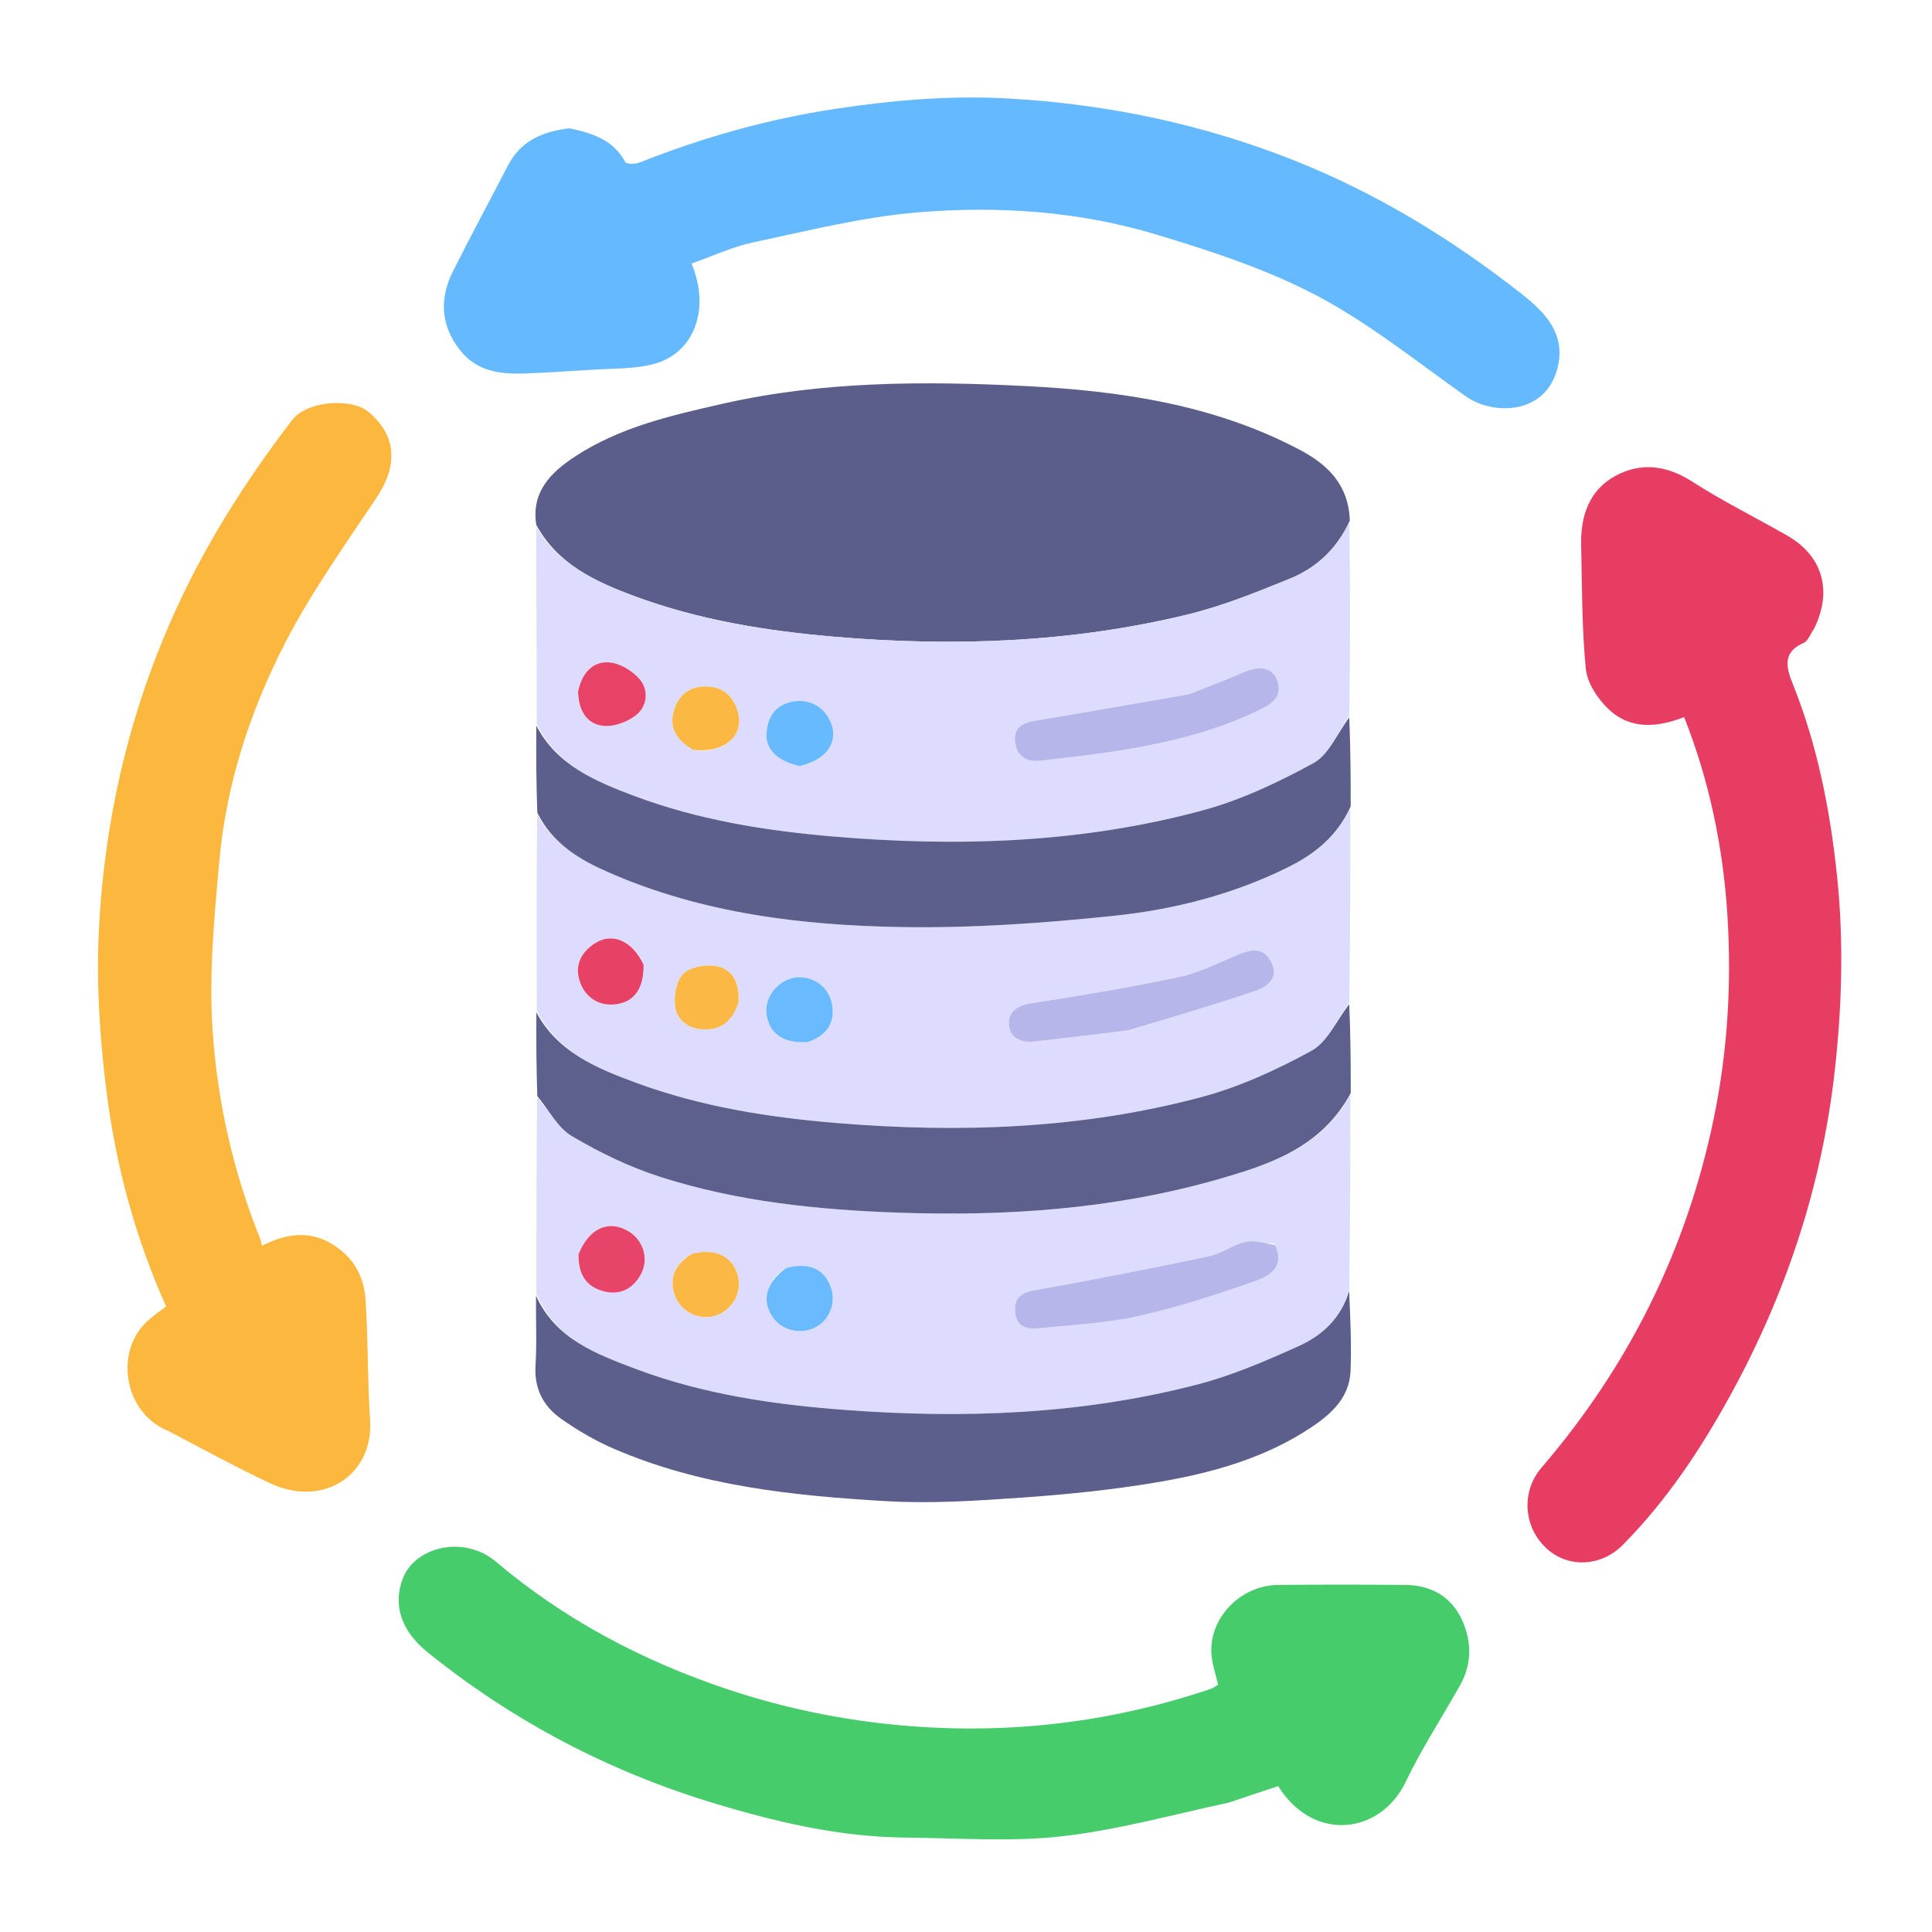
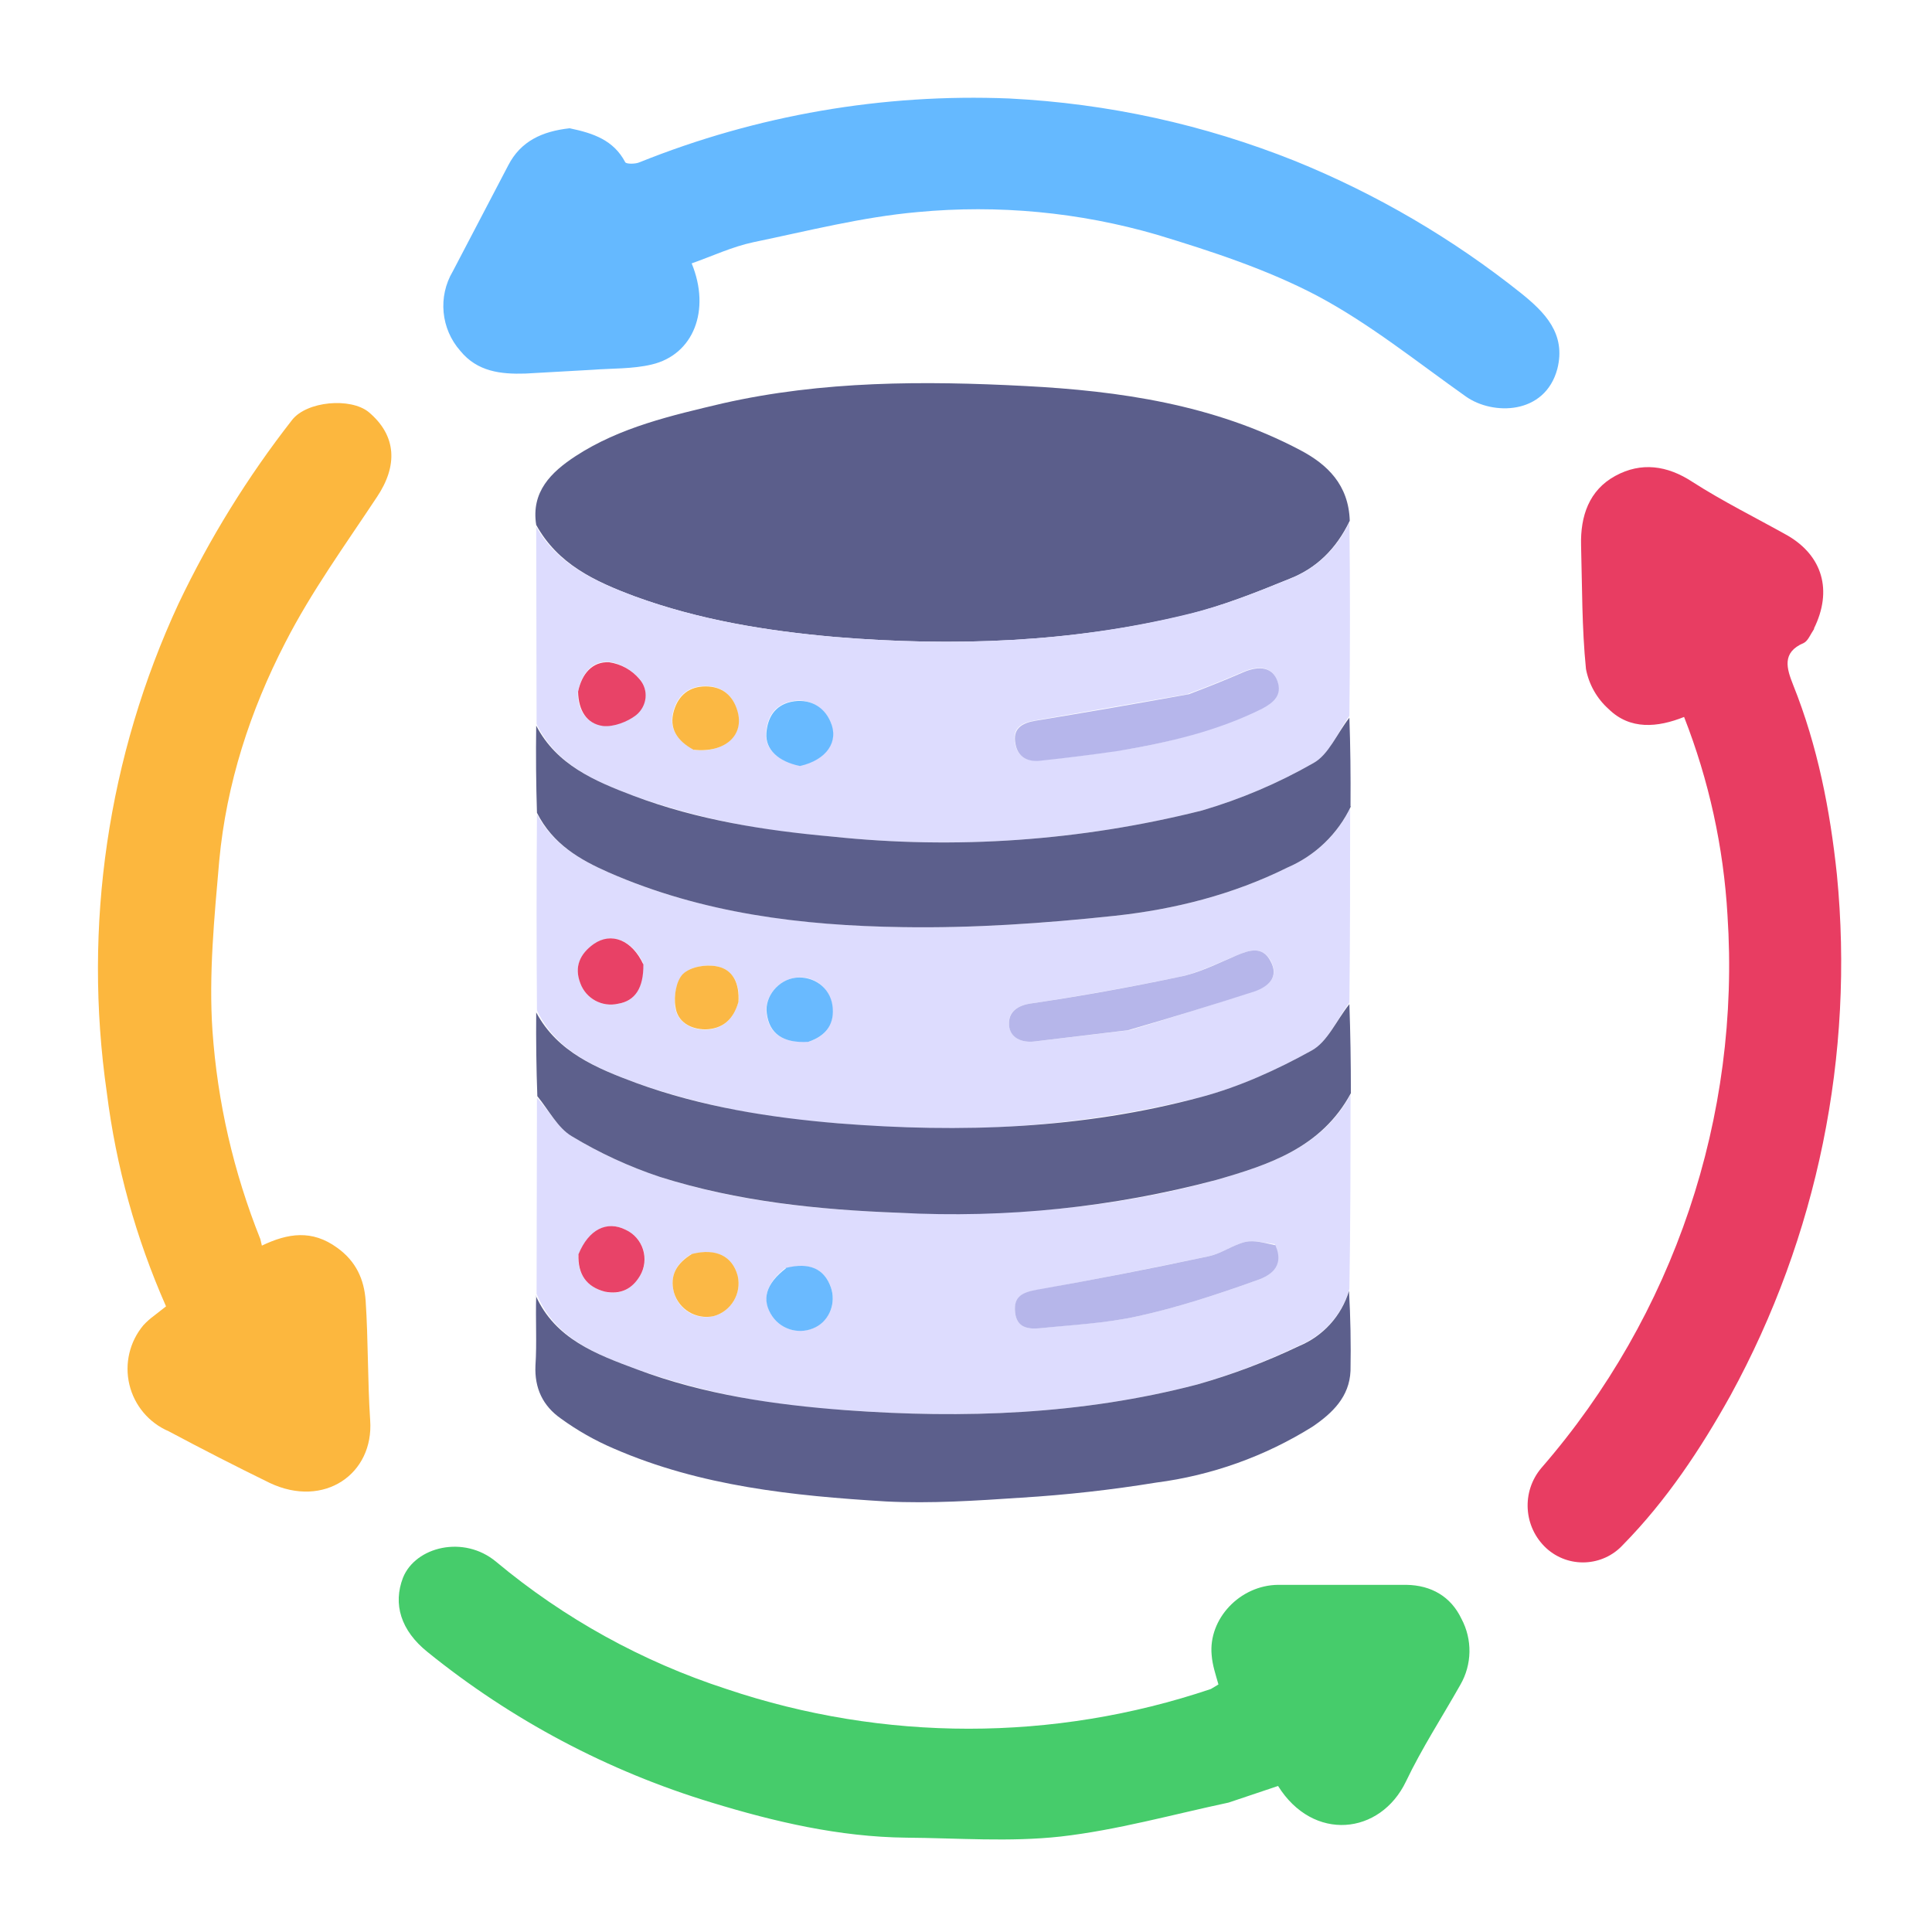
- <svg xmlns="http://www.w3.org/2000/svg" version="1.1" id="Layer_1" x="0px" y="0px" width="100%" viewBox="0 0 512 512" enable-background="new 0 0 512 512" xml:space="preserve" style="background: transparent;">
-   <path fill="#5B5E8B" opacity="1" stroke="none" d=" M142.126,139.114   C140.718,130.305 146.033,125.145 152.455,120.941   C164.337,113.161 177.966,110.072 191.577,106.985   C218.017,100.989 244.933,100.964 271.671,102.304   C296.763,103.562 321.78,107.178 344.552,119.262   C351.83,123.125 357.416,128.453 357.719,137.989   C354.18,145.645 348.716,150.55 341.784,153.372   C332.883,156.995 323.862,160.64 314.558,162.892   C283.859,170.322 252.631,171.424 221.272,168.753   C203.18,167.212 185.272,164.338 168.131,157.981   C157.733,154.125 147.804,149.523 142.126,139.114  z" />
-   <path fill="#65B9FF" opacity="1" stroke="none" d=" M150.908,34.003   C157.164,35.304 162.596,37.147 165.712,42.963   C166.018,43.534 168.352,43.522 169.468,43.08   C186.223,36.443 203.394,31.577 221.278,28.86   C236.676,26.521 252.109,25.229 267.579,26.123   C293.646,27.629 318.965,32.929 343.338,42.661   C365.063,51.337 384.75,63.384 403.055,77.741   C409.335,82.666 415.188,88.427 412.685,97.796   C409.419,110.022 395.578,110.051 388.531,105.08   C375.545,95.921 363.029,85.777 349.07,78.403   C335.767,71.377 321.107,66.592 306.624,62.206   C285.999,55.96 264.51,54.506 243.17,56.284   C228.536,57.504 214.076,61.166 199.642,64.222   C194.042,65.407 188.725,67.927 183.265,69.845   C188.418,82.158 183.837,93.979 172.682,96.616   C167.622,97.812 162.229,97.637 156.981,97.986   C151.064,98.379 145.143,98.739 139.218,98.973   C132.722,99.229 126.468,98.498 122.028,92.946   C116.779,86.385 116.37,79.201 120.058,71.858   C124.79,62.437 129.799,53.155 134.654,43.795   C137.991,37.362 143.714,34.849 150.908,34.003  z" />
-   <path fill="#E83D62" opacity="1" stroke="none" d=" M480.776,166.558   C479.743,168.087 479.149,169.854 478.001,170.358   C472.095,172.949 473.461,177.154 475.2,181.5   C481.668,197.666 484.976,214.655 486.801,231.798   C488.636,249.033 488.179,266.325 486.234,283.711   C482.805,314.366 473.313,342.863 458.592,369.705   C450.728,384.043 441.674,397.673 430.087,409.392   C424.258,415.288 415.467,415.595 409.767,410.27   C403.631,404.536 403.153,395.198 408.505,388.96   C431.673,361.956 447.001,331.19 454.203,296.197   C457.873,278.37 458.912,260.449 457.778,242.517   C456.647,224.632 453.037,207.017 446.311,190.046   C439.256,192.771 432.046,193.48 426.221,187.872   C423.383,185.14 420.635,181.007 420.264,177.268   C419.188,166.408 419.279,155.428 419.019,144.493   C418.835,136.793 421.124,129.874 428.144,126.089   C434.946,122.423 441.769,123.321 448.543,127.686   C456.621,132.892 465.299,137.16 473.652,141.948   C482.983,147.296 485.703,156.51 480.776,166.558  z" />
-   <path fill="#FCB73E" opacity="1" stroke="none" d=" M44.734,379.295   C33.181,374.667 30.527,359.5 37.985,351.176   C38.81,350.256 39.793,349.467 40.756,348.683   C41.757,347.867 42.821,347.131 44.033,346.229   C35.911,328.176 30.75,309.091 28.255,289.509   C26.404,274.984 25.468,260.123 26.256,245.527   C27.859,215.821 34.683,187.215 47.332,160.017   C55.47,142.519 65.781,126.521 77.434,111.293   C81.253,106.303 92.948,105.249 97.689,109.196   C105.218,115.463 105.393,123.453 99.924,131.68   C91.496,144.361 82.538,156.839 75.598,170.325   C66.314,188.367 59.962,207.741 58.127,228.115   C56.782,243.059 55.335,258.204 56.341,273.097   C57.618,291.996 61.813,310.618 68.984,328.366   C69.161,328.805 69.221,329.29 69.424,330.11   C76.257,326.782 82.727,325.761 89.456,330.655   C94.455,334.292 96.535,339.111 96.896,344.653   C97.584,355.221 97.361,365.85 98.075,376.416   C99.034,390.616 85.908,399.813 71.484,393.031   C62.53,388.821 53.841,384.046 44.734,379.295  z" />
-   <path fill="#46CC6B" opacity="1" stroke="none" d=" M325.613,477.72   C310.557,480.938 295.98,485.031 281.131,486.67   C267.598,488.164 253.77,487.087 240.074,486.98   C222.4,486.841 205.322,482.781 188.607,477.686   C161.008,469.273 135.804,456.013 113.269,437.83   C106.175,432.106 104.05,425.082 106.83,418.125   C110.11,409.916 122.946,406.679 131.489,413.914   C149.538,429.198 170.212,440.09 192.494,447.572   C207.316,452.549 222.621,455.757 238.382,457.2   C266.683,459.79 294.104,456.613 320.937,447.546   C321.538,447.343 322.057,446.896 322.813,446.445   C322.221,443.872 321.298,441.255 321.062,438.576   C320.217,429 328.638,420.123 338.652,420.026   C349.978,419.916 361.307,419.92 372.633,420.031   C379.251,420.096 384.532,423.136 387.326,429.054   C389.984,434.686 390.199,440.776 387.004,446.487   C382.213,455.05 376.788,463.301 372.567,472.131   C365.78,486.328 347.96,488.228 338.749,473.342   C334.536,474.721 330.254,476.123 325.613,477.72  z" />
-   <path fill="#DDDCFE" opacity="1" stroke="none" d=" M142.106,139.576   C147.804,149.523 157.733,154.125 168.131,157.981   C185.272,164.338 203.18,167.212 221.272,168.753   C252.631,171.424 283.859,170.322 314.558,162.892   C323.862,160.64 332.883,156.995 341.784,153.372   C348.716,150.55 354.18,145.645 357.608,138.389   C357.838,155.092 357.837,172.019 357.592,189.673   C354.33,194.44 352.15,200.007 348.128,202.211   C338.754,207.345 328.812,212.04 318.534,214.813   C286.401,223.482 253.524,224.488 220.522,221.659   C202.613,220.124 184.875,217.251 167.947,210.884   C157.635,207.005 147.47,202.672 142.24,191.822   C142.188,174.561 142.137,157.299 142.106,139.576  M314.532,184.059   C301.168,186.378 287.814,188.761 274.432,190.972   C270.75,191.58 268.328,193.061 269.074,197.109   C269.718,200.602 272.259,202.004 275.681,201.601   C282.581,200.788 289.498,200.053 296.355,198.955   C309.504,196.85 322.412,193.827 334.429,187.8   C337.523,186.248 339.854,184.163 338.497,180.391   C337.241,176.901 333.917,176.289 329.627,178.144   C324.91,180.183 320.104,182.018 314.532,184.059  M153.155,183.671   C153.282,188.194 155.422,191.849 159.814,192.352   C162.653,192.677 166.313,191.325 168.616,189.485   C171.575,187.12 171.961,182.861 169.509,179.997   C167.585,177.75 164.212,175.718 161.357,175.532   C156.958,175.246 154.196,178.485 153.155,183.671  M184.173,198.884   C192.225,199.645 197.477,194.785 195.44,188.333   C194.171,184.316 191.426,181.937 187.019,181.925   C182.609,181.914 179.785,184.266 178.594,188.303   C177.212,192.988 179.429,196.277 184.173,198.884  M212.396,202.995   C219.113,201.432 222.352,196.537 220.112,191.335   C218.279,187.08 214.217,184.968 209.604,186.027   C205.248,187.028 203.404,190.26 203.13,194.343   C202.842,198.624 206.15,201.799 212.396,202.995  z" />
-   <path fill="#DDDCFE" opacity="1" stroke="none" d=" M357.85,290.139   C357.843,307.066 357.836,323.992 357.561,341.634   C355.39,349.35 350.384,353.915 344.245,356.693   C335.494,360.653 326.535,364.516 317.275,366.921   C286.665,374.87 255.41,375.996 224.031,373.654   C205.253,372.253 186.599,369.553 168.835,362.91   C158.079,358.888 147.119,354.79 142.152,342.894   C142.14,325.639 142.129,308.384 142.346,290.933   C145.512,294.255 147.803,298.862 151.52,301.061   C158.882,305.418 166.771,309.256 174.906,311.863   C195.459,318.45 216.781,320.636 238.297,321.373   C266.709,322.348 294.842,320.457 322.272,312.673   C336.187,308.725 350.156,304.208 357.85,290.139  M337.762,329.652   C335.187,329.419 332.469,328.56 330.069,329.104   C326.725,329.861 323.736,332.227 320.39,332.93   C305.19,336.123 289.947,339.134 274.653,341.836   C270.866,342.505 268.684,343.664 269.02,347.697   C269.361,351.793 272.311,352.35 275.521,352.008   C284.237,351.079 293.093,350.695 301.602,348.792   C312.073,346.451 322.353,343.088 332.498,339.545   C336.154,338.269 340.551,336.009 337.762,329.652  M153.24,332.774   C153.189,337.717 155.369,341.119 160.276,342.276   C164.307,343.227 167.505,341.584 169.601,338.139   C172.281,333.734 170.473,328.178 165.809,325.889   C160.783,323.422 156,325.785 153.24,332.774  M183.067,332.44   C179.285,334.788 177.395,338.048 178.597,342.527   C179.841,347.159 184.555,349.901 189.052,348.813   C193.776,347.67 196.812,342.632 195.531,338.065   C194.086,332.916 189.759,330.731 183.067,332.44  M207.922,336.184   C202.901,340.139 201.788,344.565 204.714,348.946   C207.146,352.588 212.138,353.81 216.138,351.742   C219.866,349.815 221.623,345.249 220.199,341.186   C218.477,336.272 214.409,334.42 207.922,336.184  z" />
-   <path fill="#DDDCFE" opacity="1" stroke="none" d=" M142.257,267.809   C142.202,250.564 142.147,233.319 142.362,215.828   C146.464,223.663 153.616,227.83 161.328,231.207   C186.135,242.071 212.544,245.264 239.167,245.685   C257.886,245.981 276.719,244.638 295.36,242.679   C311.188,241.015 326.704,237.055 341.171,229.907   C348.353,226.359 354.386,221.635 357.839,214.159   C357.838,231.085 357.837,248.011 357.584,265.659   C354.148,270.505 351.796,276.146 347.61,278.442   C338.373,283.509 328.516,288.036 318.369,290.746   C286.849,299.163 254.607,300.281 222.228,297.655   C203.956,296.173 185.864,293.33 168.563,286.951   C158.058,283.079 147.691,278.766 142.257,267.809  M299.53,273.019   C310.559,269.59 321.642,266.323 332.583,262.636   C335.946,261.503 339.121,259.08 336.783,254.743   C334.599,250.693 331.167,251.716 327.686,253.173   C322.664,255.275 317.686,257.833 312.425,258.941   C299.505,261.662 286.46,263.838 273.406,265.851   C269.597,266.438 267.124,268.152 267.385,271.646   C267.64,275.052 270.68,276.412 274.073,276.026   C282.276,275.093 290.47,274.074 299.53,273.019  M195.797,265.154   C196.023,260.685 194.289,256.895 189.91,256.062   C187.093,255.526 182.951,256.229 181.078,258.077   C179.206,259.923 178.5,264.027 178.943,266.884   C179.547,270.785 183.014,272.873 187.038,272.822   C191.534,272.766 194.324,270.146 195.797,265.154  M214.53,276.037   C219.08,274.435 221.242,271.156 220.552,266.444   C219.844,261.615 215.451,258.47 210.871,259.05   C206.32,259.627 202.62,264.144 203.115,268.519   C203.721,273.87 207.552,276.63 214.53,276.037  M170.433,255.268   C167.469,249.097 162.007,246.913 157.29,250.228   C153.688,252.76 152.145,256.232 153.847,260.62   C155.467,264.794 159.376,266.887 163.85,266.042   C168.267,265.207 170.605,261.766 170.433,255.268  z" />
-   <path fill="#5C5F8C" opacity="1" stroke="none" d=" M142.054,343.361   C147.119,354.79 158.079,358.888 168.835,362.91   C186.599,369.553 205.253,372.253 224.031,373.654   C255.41,375.996 286.665,374.87 317.275,366.921   C326.535,364.516 335.494,360.653 344.245,356.693   C350.384,353.915 355.39,349.35 357.531,342.091   C357.842,348.988 358.191,356.154 357.913,363.295   C357.646,370.153 353.127,374.466 347.776,378.072   C335.223,386.53 320.953,390.409 306.352,392.869   C294.544,394.857 282.565,396.059 270.612,396.895   C258.709,397.726 246.695,398.514 234.817,397.82   C210.21,396.381 185.655,393.859 162.657,383.93   C157.727,381.802 152.984,379.021 148.598,375.915   C143.933,372.612 141.531,367.924 141.917,361.813   C142.294,355.841 141.971,349.824 142.054,343.361  z" />
-   <path fill="#5C5F8C" opacity="1" stroke="none" d=" M357.947,213.691   C354.386,221.635 348.353,226.359 341.171,229.907   C326.704,237.055 311.188,241.015 295.36,242.679   C276.719,244.638 257.886,245.981 239.167,245.685   C212.544,245.264 186.135,242.071 161.328,231.207   C153.616,227.83 146.464,223.663 142.395,215.371   C142.113,207.693 142.069,200.228 142.133,192.293   C147.47,202.672 157.635,207.005 167.947,210.884   C184.875,217.251 202.613,220.124 220.522,221.659   C253.524,224.488 286.401,223.482 318.534,214.813   C328.812,212.04 338.754,207.345 348.128,202.211   C352.15,200.007 354.33,194.44 357.571,190.133   C357.881,197.651 357.968,205.437 357.947,213.691  z" />
-   <path fill="#5D608C" opacity="1" stroke="none" d=" M142.148,268.28   C147.691,278.766 158.058,283.079 168.563,286.951   C185.864,293.33 203.956,296.173 222.228,297.655   C254.607,300.281 286.849,299.163 318.369,290.746   C328.516,288.036 338.373,283.509 347.61,278.442   C351.796,276.146 354.148,270.505 357.561,266.118   C357.885,273.639 357.981,281.423 357.963,289.673   C350.156,304.208 336.187,308.725 322.272,312.673   C294.842,320.457 266.709,322.348 238.297,321.373   C216.781,320.636 195.459,318.45 174.906,311.863   C166.771,309.256 158.882,305.418 151.52,301.061   C147.803,298.862 145.512,294.255 142.389,290.48   C142.147,283.066 142.092,275.908 142.148,268.28  z" />
-   <path fill="#B6B6EB" opacity="1" stroke="none" d=" M314.934,184.001   C320.104,182.018 324.91,180.183 329.627,178.144   C333.917,176.289 337.241,176.901 338.497,180.391   C339.854,184.163 337.523,186.248 334.429,187.8   C322.412,193.827 309.504,196.85 296.355,198.955   C289.498,200.053 282.581,200.788 275.681,201.601   C272.259,202.004 269.718,200.602 269.074,197.109   C268.328,193.061 270.75,191.58 274.432,190.972   C287.814,188.761 301.168,186.378 314.934,184.001  z" />
-   <path fill="#E84367" opacity="1" stroke="none" d=" M153.198,183.285   C154.196,178.485 156.958,175.246 161.357,175.532   C164.212,175.718 167.585,177.75 169.509,179.997   C171.961,182.861 171.575,187.12 168.616,189.485   C166.313,191.325 162.653,192.677 159.814,192.352   C155.422,191.849 153.282,188.194 153.198,183.285  z" />
-   <path fill="#FBB843" opacity="1" stroke="none" d=" M183.797,198.739   C179.429,196.277 177.212,192.988 178.594,188.303   C179.785,184.266 182.609,181.914 187.019,181.925   C191.426,181.937 194.171,184.316 195.44,188.333   C197.477,194.785 192.225,199.645 183.797,198.739  z" />
-   <path fill="#68BAFF" opacity="1" stroke="none" d=" M212.001,202.995   C206.15,201.799 202.842,198.624 203.13,194.343   C203.404,190.26 205.248,187.028 209.604,186.027   C214.217,184.968 218.279,187.08 220.112,191.335   C222.352,196.537 219.113,201.432 212.001,202.995  z" />
-   <path fill="#B6B6EA" opacity="1" stroke="none" d=" M337.951,329.995   C340.551,336.009 336.154,338.269 332.498,339.545   C322.353,343.088 312.073,346.451 301.602,348.792   C293.093,350.695 284.237,351.079 275.521,352.008   C272.311,352.35 269.361,351.793 269.02,347.697   C268.684,343.664 270.866,342.505 274.653,341.836   C289.947,339.134 305.19,336.123 320.39,332.93   C323.736,332.227 326.725,329.861 330.069,329.104   C332.469,328.56 335.187,329.419 337.951,329.995  z" />
-   <path fill="#E84368" opacity="1" stroke="none" d=" M153.315,332.4   C156,325.785 160.783,323.422 165.809,325.889   C170.473,328.178 172.281,333.734 169.601,338.139   C167.505,341.584 164.307,343.227 160.276,342.276   C155.369,341.119 153.189,337.717 153.315,332.4  z" />
-   <path fill="#FBB845" opacity="1" stroke="none" d=" M183.407,332.277   C189.759,330.731 194.086,332.916 195.531,338.065   C196.812,342.632 193.776,347.67 189.052,348.813   C184.555,349.901 179.841,347.159 178.597,342.527   C177.395,338.048 179.285,334.788 183.407,332.277  z" />
-   <path fill="#6ABAFF" opacity="1" stroke="none" d=" M208.287,336.057   C214.409,334.42 218.477,336.272 220.199,341.186   C221.623,345.249 219.866,349.815 216.138,351.742   C212.138,353.81 207.146,352.588 204.714,348.946   C201.788,344.565 202.901,340.139 208.287,336.057  z" />
-   <path fill="#B6B6EA" opacity="1" stroke="none" d=" M299.099,273.054   C290.47,274.074 282.276,275.093 274.073,276.026   C270.68,276.412 267.64,275.052 267.385,271.646   C267.124,268.152 269.597,266.438 273.406,265.851   C286.46,263.838 299.505,261.662 312.425,258.941   C317.686,257.833 322.664,255.275 327.686,253.173   C331.167,251.716 334.599,250.693 336.783,254.743   C339.121,259.08 335.946,261.503 332.583,262.636   C321.642,266.323 310.559,269.59 299.099,273.054  z" />
-   <path fill="#FBB845" opacity="1" stroke="none" d=" M195.719,265.531   C194.324,270.146 191.534,272.766 187.038,272.822   C183.014,272.873 179.547,270.785 178.943,266.884   C178.5,264.027 179.206,259.923 181.078,258.077   C182.951,256.229 187.093,255.526 189.91,256.062   C194.289,256.895 196.023,260.685 195.719,265.531  z" />
-   <path fill="#69BAFF" opacity="1" stroke="none" d=" M214.168,276.129   C207.552,276.63 203.721,273.87 203.115,268.519   C202.62,264.144 206.32,259.627 210.871,259.05   C215.451,258.47 219.844,261.615 220.552,266.444   C221.242,271.156 219.08,274.435 214.168,276.129  z" />
-   <path fill="#E84166" opacity="1" stroke="none" d=" M170.55,255.637   C170.605,261.766 168.267,265.207 163.85,266.042   C159.376,266.887 155.467,264.794 153.847,260.62   C152.145,256.232 153.688,252.76 157.29,250.228   C162.007,246.913 167.469,249.097 170.55,255.637  z" />
+ <svg xmlns="http://www.w3.org/2000/svg" xml:space="preserve" style="background:0 0" viewBox="0 0 512 512">
+   <path fill="#5b5e8b" d="M142.1 139.1c-1.4-8.8 4-14 10.4-18.2 11.8-7.7 25.5-10.8 39-14 26.5-6 53.4-6 80.2-4.6 25 1.3 50 4.9 72.9 17 7.2 3.8 12.8 9.2 13.1 18.7q-5.4 11.3-16 15.4c-8.8 3.6-17.8 7.2-27.1 9.5-30.7 7.4-62 8.5-93.3 5.9-18.1-1.6-36-4.5-53.2-10.8-10.4-3.9-20.3-8.5-26-18.9" />
+   <path fill="#65b9ff" d="M151 34c6.2 1.3 11.6 3.1 14.7 9 .3.5 2.7.5 3.8 0a237 237 0 0 1 98-16.9q39.3 2 75.8 16.6a242 242 0 0 1 59.8 35c6.2 5 12 10.7 9.6 20.1-3.3 12.2-17.1 12.3-24.2 7.3-13-9.2-25.5-19.3-39.4-26.7-13.3-7-28-11.8-42.5-16.2a170 170 0 0 0-63.4-6c-14.7 1.3-29.1 5-43.6 8-5.6 1.2-10.9 3.7-16.3 5.6 5.1 12.4.5 24.2-10.6 26.8-5 1.2-10.5 1-15.7 1.4l-17.8 1c-6.5.2-12.7-.5-17.2-6a18 18 0 0 1-2-21.1l14.7-28.1c3.3-6.4 9-9 16.2-9.8" />
+   <path fill="#e83d62" d="M480.8 166.6c-1 1.5-1.7 3.3-2.8 3.8-5.9 2.5-4.5 6.8-2.8 11.1 6.5 16.2 9.8 33.2 11.6 50.3a239 239 0 0 1-28.2 138c-7.9 14.2-17 27.9-28.5 39.6a14.4 14.4 0 0 1-20.3.9 15.4 15.4 0 0 1-1.3-21.3 203 203 0 0 0 49.3-146.5 171 171 0 0 0-11.5-52.5c-7 2.8-14.3 3.5-20-2.1a19 19 0 0 1-6-10.6c-1.1-10.9-1-21.9-1.3-32.8-.2-7.7 2.1-14.6 9.1-18.4 6.8-3.7 13.7-2.8 20.4 1.6 8.1 5.2 16.8 9.5 25.2 14.2 9.3 5.4 12 14.6 7 24.7" />
+   <path fill="#fcb73e" d="M44.7 379.3a18 18 0 0 1-6.7-28.1q1.3-1.4 2.8-2.5l3.2-2.5Q32 319 28.3 289.5a230 230 0 0 1 19-129.5 262 262 0 0 1 30.1-48.7c3.9-5 15.5-6 20.3-2.1 7.5 6.3 7.7 14.3 2.2 22.5-8.4 12.7-17.4 25.1-24.3 38.6-9.3 18-15.6 37.4-17.5 57.8-1.3 15-2.8 30.1-1.8 45q2 28.5 12.7 55.3l.4 1.7c6.9-3.3 13.3-4.3 20 .6 5 3.6 7.1 8.4 7.5 14 .7 10.5.5 21.1 1.2 31.7 1 14.2-12.2 23.4-26.6 16.6q-13.3-6.5-26.8-13.7" />
+   <path fill="#46cc6b" d="M325.6 477.7c-15 3.2-29.6 7.3-44.5 9-13.5 1.5-27.3.4-41 .3-17.7-.2-34.8-4.2-51.5-9.3a222 222 0 0 1-75.3-39.9c-7.1-5.7-9.2-12.7-6.5-19.7 3.3-8.2 16.1-11.4 24.7-4.2a184 184 0 0 0 61 33.7 201 201 0 0 0 128.4 0l2-1.2c-.7-2.5-1.6-5.1-1.8-7.8-.9-9.6 7.5-18.5 17.6-18.6h34c6.6.1 11.8 3.1 14.6 9a18 18 0 0 1-.3 17.5c-4.8 8.5-10.2 16.8-14.4 25.6-6.8 14.2-24.6 16.1-33.9 1.2z" />
+   <path fill="#dddcfe" d="M142.1 139.6c5.7 10 15.6 14.5 26 18.4 17.2 6.3 35 9.2 53.2 10.8 31.3 2.6 62.6 1.5 93.3-6 9.3-2.2 18.3-5.8 27.2-9.4q10.6-4.2 15.8-15 .3 24.9 0 51.3c-3.3 4.7-5.4 10.3-9.5 12.5a137 137 0 0 1-29.6 12.6 281 281 0 0 1-98 6.9 198 198 0 0 1-52.6-10.8c-10.3-3.9-20.4-8.2-25.7-19zM314.4 184l-40 6.9c-3.7.6-6.2 2-5.4 6.1.6 3.5 3.2 4.9 6.6 4.5q10.3-1 20.7-2.6a133 133 0 0 0 38-11.2c3.1-1.6 5.5-3.6 4.1-7.4-1.3-3.5-4.6-4.1-8.9-2.3a283 283 0 0 1-15 6m-161.4-.4c0 4.5 2.2 8.1 6.6 8.7 2.9.3 6.5-1 8.8-3 3-2.3 3.4-6.5 1-9.4-2-2.3-5.4-4.3-8.2-4.5-4.4-.3-7.2 3-8.2 8.2m31 15.2c8 .7 13.3-4.1 11.2-10.6-1.2-4-4-6.4-8.4-6.4s-7.2 2.4-8.4 6.4c-1.4 4.7.8 8 5.6 10.6m28.2 4c6.7-1.5 10-6.4 7.7-11.6a9 9 0 0 0-10.5-5.3c-4.4 1-6.2 4.3-6.5 8.3-.3 4.3 3 7.5 9.3 8.7m145.6 87.2c0 17 0 33.9-.3 51.5a23 23 0 0 1-13.4 15 170 170 0 0 1-27 10.3c-30.5 8-61.8 9.1-93.2 6.8a198 198 0 0 1-55.2-10.8c-10.7-4-21.7-8.1-26.6-20l.1-52c3.2 3.4 5.5 8 9.2 10.2a116 116 0 0 0 23.4 10.8c20.6 6.6 41.9 8.7 63.4 9.5 28.4 1 56.5-1 84-8.7 13.9-4 27.9-8.5 35.6-22.6m-20.1 39.6c-2.6-.3-5.3-1.1-7.7-.6-3.4.8-6.4 3.1-9.7 3.8q-22.9 4.8-45.7 9c-3.8.6-6 1.8-5.7 5.8.4 4 3.3 4.6 6.5 4.3 8.7-1 17.6-1.3 26.1-3.2 10.5-2.3 20.8-5.7 30.9-9.3 3.7-1.2 8-3.5 5.3-9.8m-184.6 3q-.1 7.6 7 9.6c4.1 1 7.3-.7 9.4-4.2 2.7-4.4.9-10-3.8-12.2-5-2.5-9.8-.1-12.6 6.9m29.9-.4c-3.8 2.4-5.7 5.6-4.5 10.1 1.2 4.7 6 7.4 10.5 6.3a9 9 0 0 0 6.4-10.7c-1.4-5.2-5.7-7.4-12.4-5.7m24.8 3.8q-7.5 6.1-3.2 12.7a9 9 0 0 0 11.4 2.8 8.6 8.6 0 0 0 4.1-10.5q-2.6-7.6-12.3-5" />
+   <path fill="#dddcfe" d="M142.3 267.8q-.2-25.8 0-52c4.2 7.9 11.3 12 19 15.4 24.8 10.9 51.2 14 77.9 14.5 18.7.3 37.5-1 56.2-3 15.8-1.7 31.3-5.6 45.8-12.8a33 33 0 0 0 16.6-15.7c0 16.9 0 33.8-.2 51.5-3.5 4.8-5.8 10.4-10 12.7-9.2 5.1-19 9.6-29.2 12.3a282 282 0 0 1-96.2 7 201 201 0 0 1-53.6-10.7c-10.5-4-21-8.2-26.3-19.2m157.2 5.2q16.6-5 33-10.4c3.4-1.1 6.6-3.5 4.3-7.9-2.2-4-5.6-3-9.1-1.5-5 2-10 4.6-15.3 5.7a726 726 0 0 1-39 7c-3.8.5-6.3 2.3-6 5.7s3.3 4.8 6.7 4.4zm-103.7-7.8c.2-4.5-1.5-8.3-5.9-9.1-2.8-.6-7 .1-8.8 2s-2.6 6-2.2 8.8c.6 3.9 4.1 6 8.1 6q6.7-.2 8.8-7.7m18.7 10.8q7-2.4 6-9.6c-.7-4.8-5-8-9.6-7.3-4.6.5-8.3 5-7.8 9.4q1 8.3 11.4 7.5m-44-20.7c-3-6.2-8.5-8.4-13.2-5-3.6 2.5-5.2 6-3.5 10.3a8.6 8.6 0 0 0 10 5.4q6.8-1 6.6-10.7" />
+   <path fill="#5c5f8c" d="M142 343.4c5.1 11.4 16 15.5 26.8 19.5 17.8 6.7 36.5 9.4 55.2 10.8 31.4 2.3 62.7 1.2 93.3-6.8a170 170 0 0 0 27-10.2 23 23 0 0 0 13.2-14.6q.6 10.4.4 21.2c-.3 6.9-4.8 11.2-10.1 14.8a103 103 0 0 1-41.4 14.8q-17.8 2.9-35.8 4c-11.9.8-24 1.6-35.8 1-24.6-1.5-49.1-4-72.1-14q-7.5-3.2-14.1-8-7.1-5-6.7-14c.4-6 0-12 .2-18.5M358 213.7a33 33 0 0 1-16.8 16.2c-14.5 7.2-30 11.1-45.8 12.8-18.7 2-37.5 3.3-56.2 3-26.7-.4-53-3.6-77.9-14.5-7.7-3.4-14.8-7.5-19-15.8a509 509 0 0 1-.2-23.1c5.4 10.4 15.5 14.7 25.8 18.6 17 6.4 34.7 9.2 52.6 10.8a281 281 0 0 0 98-6.9 137 137 0 0 0 29.6-12.6c4-2.2 6.2-7.8 9.5-12q.4 11.1.3 23.5" />
+   <path fill="#5d608c" d="M142.1 268.3c5.6 10.5 16 14.8 26.5 18.7 17.3 6.3 35.4 9.2 53.6 10.7 32.4 2.6 64.6 1.5 96.2-7 10.1-2.7 20-7.2 29.2-12.3 4.2-2.3 6.5-7.9 10-12.3q.4 11.2.4 23.6c-7.8 14.5-21.8 19-35.7 23a271 271 0 0 1-84 8.7c-21.5-.8-42.8-3-63.4-9.5a116 116 0 0 1-23.4-10.8c-3.7-2.2-6-6.8-9.1-10.6q-.4-11-.3-22.2" />
+   <path fill="#b6b6eb" d="M315 184q7.7-2.9 14.6-5.9c4.3-1.8 7.6-1.2 8.9 2.3 1.4 3.8-1 5.8-4 7.4-12 6-25 9-38.1 11.2q-10.3 1.5-20.7 2.6c-3.4.4-6-1-6.6-4.5-.8-4 1.7-5.5 5.3-6.1q20-3.3 40.5-7" />
+   <path fill="#e84367" d="M153.2 183.3c1-4.8 3.8-8 8.2-7.8a13 13 0 0 1 8.1 4.5c2.5 2.9 2 7.1-.9 9.5-2.3 1.8-6 3.2-8.8 2.9-4.4-.6-6.5-4.2-6.6-9.1" />
+   <path fill="#fbb843" d="M183.8 198.7c-4.4-2.4-6.6-5.7-5.2-10.4 1.2-4 4-6.4 8.4-6.4s7.2 2.4 8.4 6.4c2 6.5-3.2 11.3-11.6 10.4" />
+   <path fill="#68baff" d="M212 203c-5.8-1.2-9.2-4.4-8.9-8.7.3-4 2.1-7.3 6.5-8.3 4.6-1 8.7 1 10.5 5.3 2.3 5.2-1 10.1-8.1 11.7" />
+   <path fill="#b6b6ea" d="M338 330c2.6 6-1.8 8.3-5.5 9.5-10.1 3.6-20.4 7-30.9 9.3-8.5 1.9-17.4 2.3-26 3.2-3.3.3-6.2-.2-6.6-4.3s1.9-5.2 5.7-5.9q22.8-4 45.7-8.9c3.3-.7 6.3-3 9.7-3.8 2.4-.5 5 .3 7.9.9" />
+   <path fill="#e84368" d="M153.3 332.4c2.7-6.6 7.5-9 12.5-6.5a8.6 8.6 0 0 1 3.8 12.2q-3.2 5.4-9.3 4.2-7.3-1.9-7-9.9" />
+   <path fill="#fbb845" d="M183.4 332.3c6.4-1.6 10.7.6 12.1 5.8a9 9 0 0 1-6.4 10.7 9 9 0 0 1-10.5-6.3c-1.2-4.5.7-7.7 4.8-10.2" />
+   <path fill="#6abaff" d="M208.3 336q9.3-2.3 11.9 5.2c1.4 4-.3 8.6-4 10.5a9 9 0 0 1-11.5-2.8q-4.5-6.6 3.6-12.8" />
+   <path fill="#b6b6ea" d="m299.1 273-25 3c-3.4.4-6.5-1-6.7-4.4s2.2-5.2 6-5.7q19.6-2.9 39-7c5.3-1 10.3-3.6 15.3-5.7 3.5-1.5 6.9-2.5 9 1.5 2.4 4.4-.8 6.8-4.1 8Q316.2 268 299 273" />
+   <path fill="#fbb845" d="M195.7 265.5q-2 7.1-8.7 7.3c-4 0-7.5-2-8-6-.5-2.8.2-6.9 2-8.7 2-1.9 6-2.6 9-2 4.3.8 6 4.6 5.7 9.4" />
+   <path fill="#69baff" d="M214.2 276.1q-10 .6-11-7.6c-.6-4.4 3.1-8.9 7.7-9.4s9 2.5 9.7 7.3q1 7.2-6.4 9.7" />
+   <path fill="#e84166" d="M170.5 255.6q.1 9.3-6.7 10.4a8.6 8.6 0 0 1-10-5.4c-1.7-4.4-.1-7.8 3.5-10.4 4.7-3.3 10.2-1.1 13.2 5.4" />
</svg>
